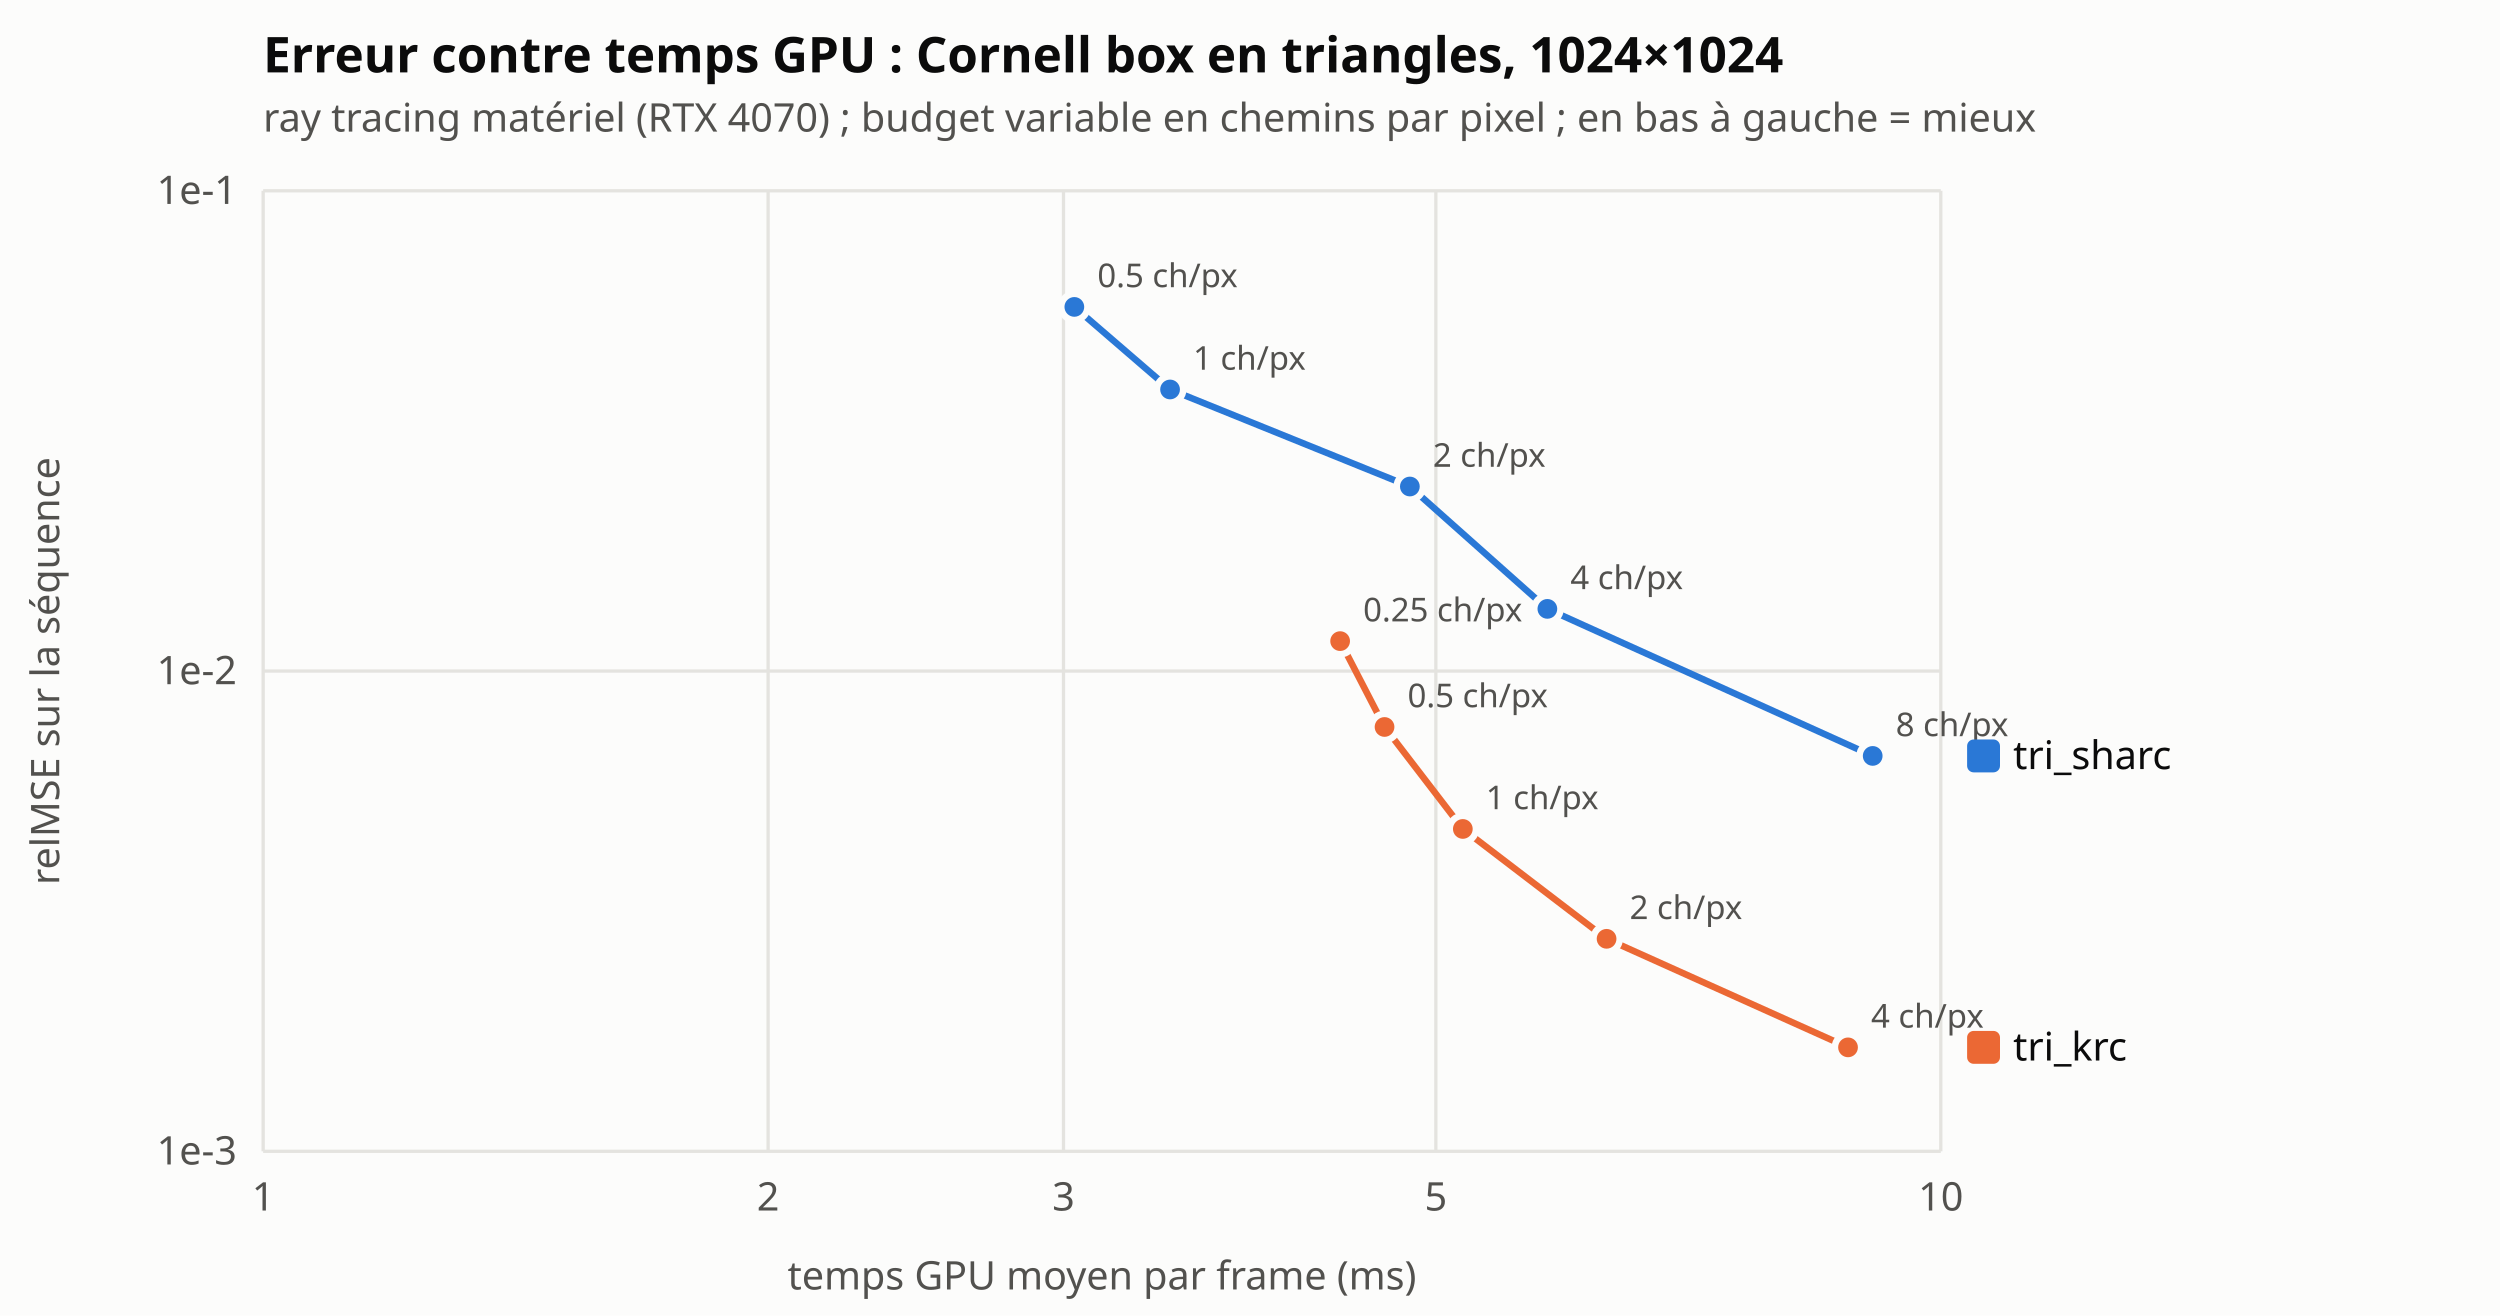
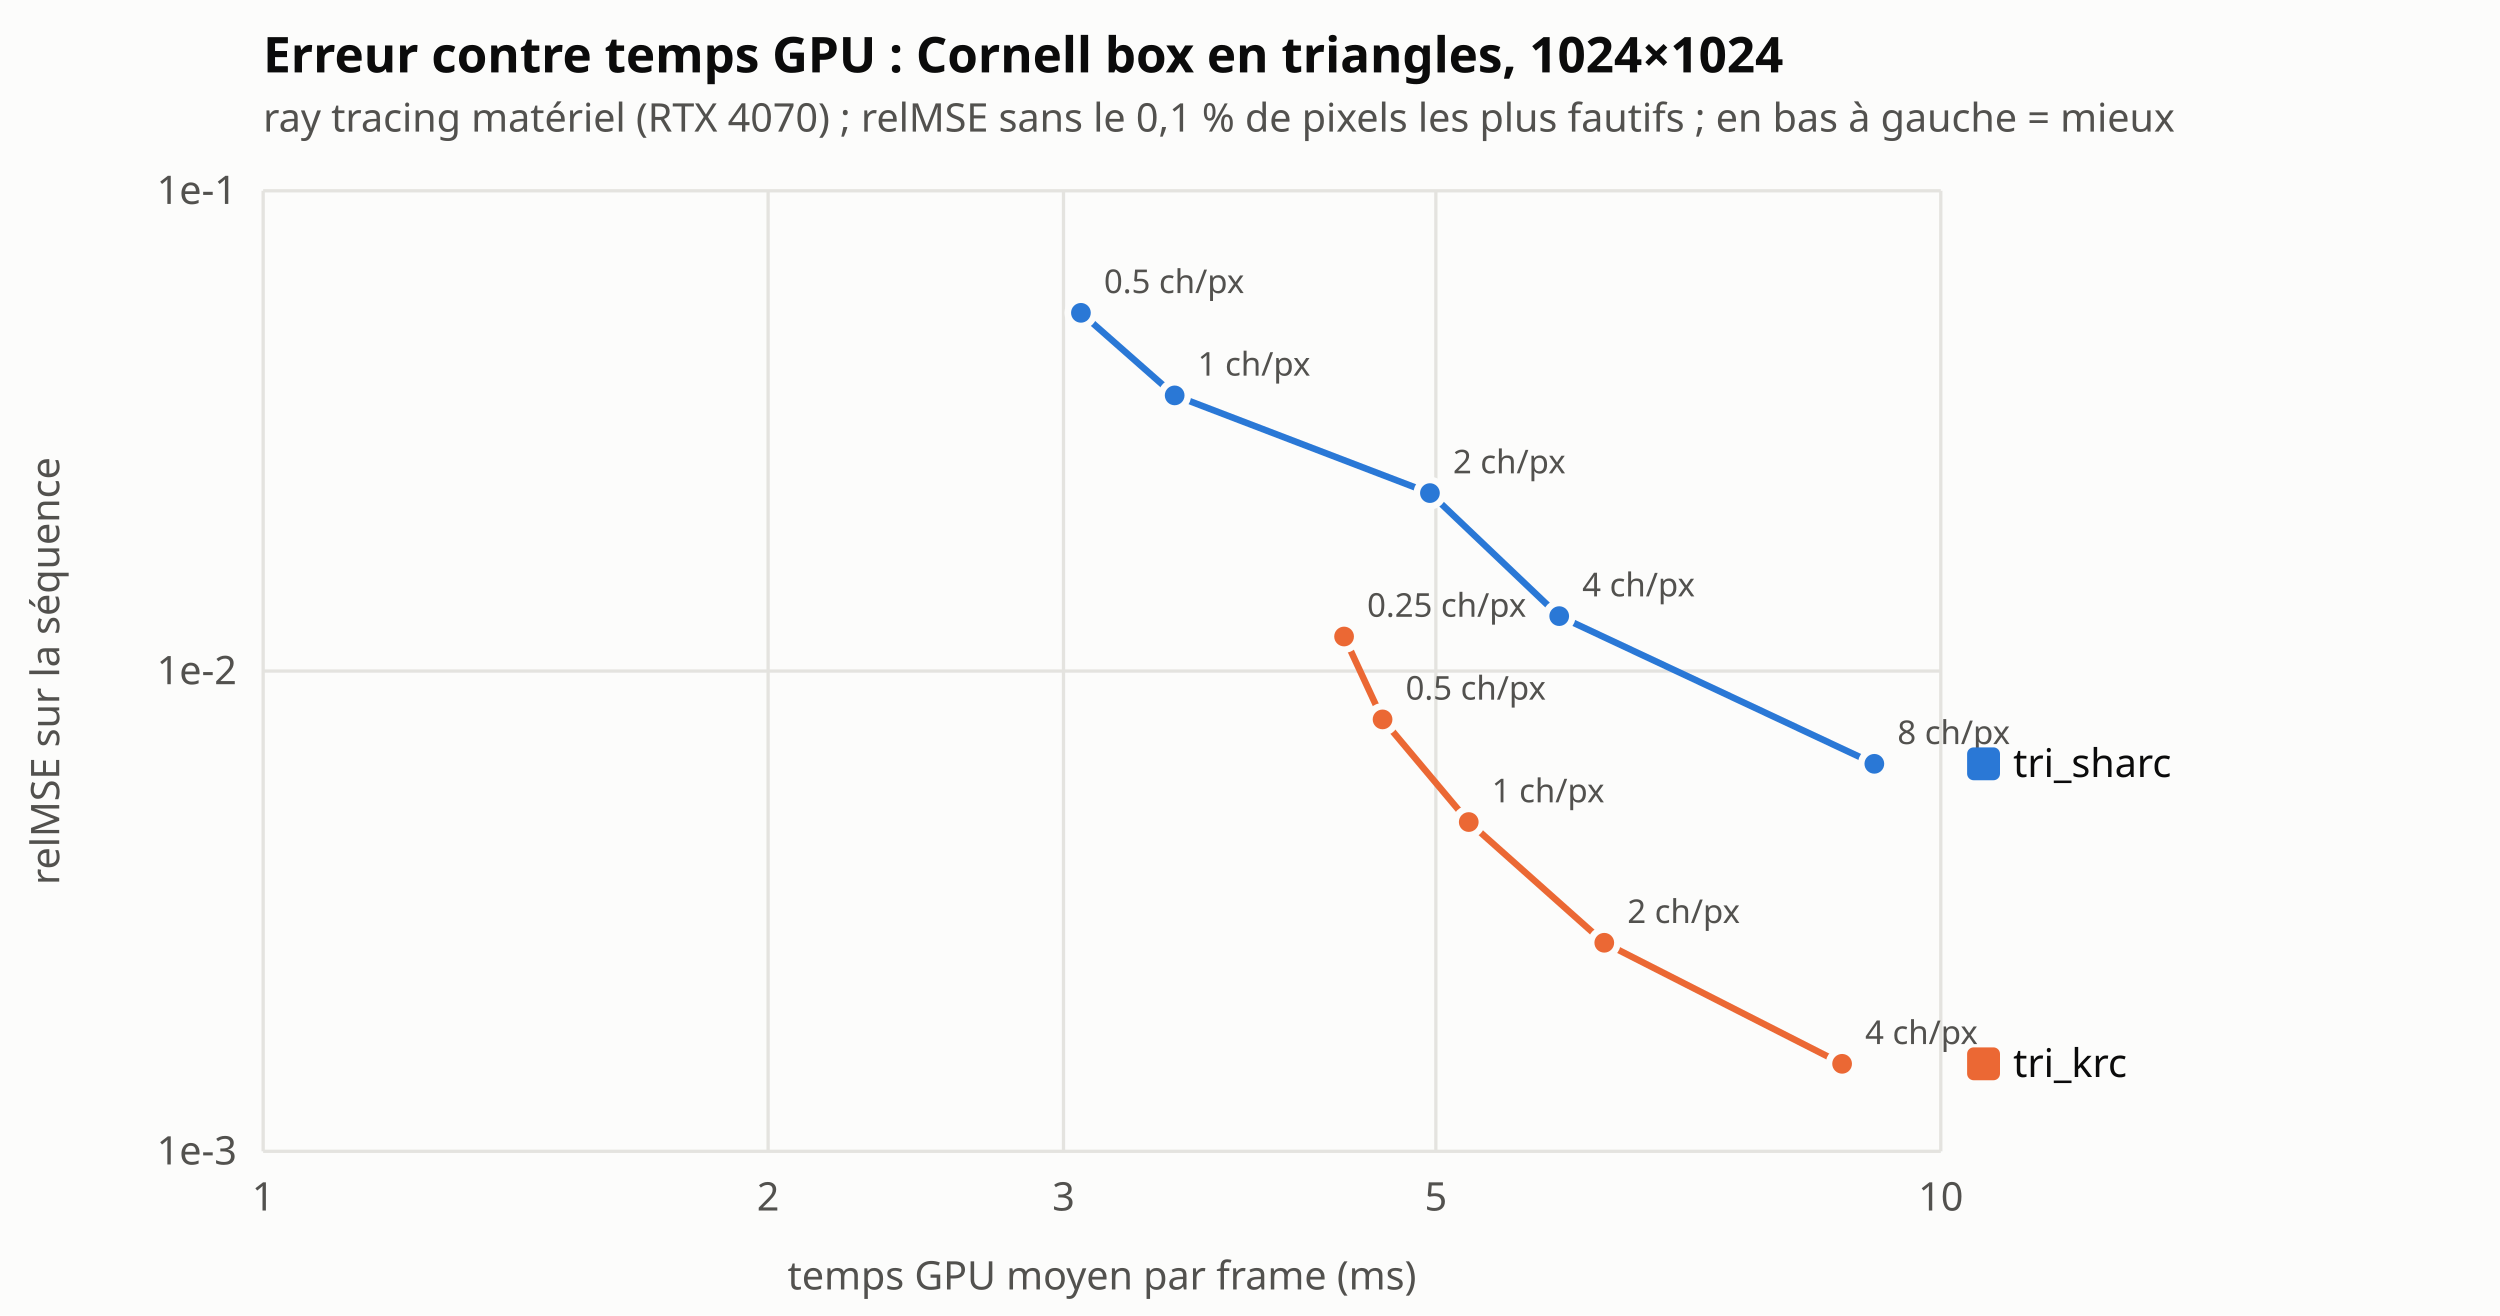
<svg xmlns="http://www.w3.org/2000/svg" viewBox="0 0 760 400" font-family="system-ui, sans-serif" font-size="12">
  <rect width="760" height="400" fill="#fcfcfb" />
  <text x="80" y="22" font-size="15" font-weight="600" fill="#0b0b0b">Erreur contre temps GPU : Cornell box en triangles, 1024×1024</text>
-   <text x="80" y="40" fill="#52514e">ray tracing matériel (RTX 4070) ; budget variable en chemins par pixel ; en bas à gauche = mieux</text>
+   <text x="80" y="40" fill="#52514e">ray tracing matériel (RTX 4070) ; relMSE sans le 0,1 % de pixels les plus fautifs ; en bas à gauche = mieux</text>
  <line x1="80" x2="590" y1="350.0" y2="350.0" stroke="#e4e3df" />
  <text x="72" y="354.0" text-anchor="end" fill="#52514e">1e-3</text>
  <line x1="80" x2="590" y1="204.0" y2="204.0" stroke="#e4e3df" />
  <text x="72" y="208.0" text-anchor="end" fill="#52514e">1e-2</text>
  <line x1="80" x2="590" y1="58.0" y2="58.0" stroke="#e4e3df" />
  <text x="72" y="62.0" text-anchor="end" fill="#52514e">1e-1</text>
  <line x1="80.0" x2="80.0" y1="58" y2="350" stroke="#e4e3df" />
  <text x="80.0" y="368" text-anchor="middle" fill="#52514e">1</text>
  <line x1="233.5" x2="233.5" y1="58" y2="350" stroke="#e4e3df" />
  <text x="233.5" y="368" text-anchor="middle" fill="#52514e">2</text>
  <line x1="323.3" x2="323.3" y1="58" y2="350" stroke="#e4e3df" />
  <text x="323.3" y="368" text-anchor="middle" fill="#52514e">3</text>
  <line x1="436.5" x2="436.5" y1="58" y2="350" stroke="#e4e3df" />
  <text x="436.5" y="368" text-anchor="middle" fill="#52514e">5</text>
  <line x1="590.0" x2="590.0" y1="58" y2="350" stroke="#e4e3df" />
  <text x="590.0" y="368" text-anchor="middle" fill="#52514e">10</text>
  <text x="335.0" y="392" text-anchor="middle" fill="#52514e">temps GPU moyen par frame (ms)</text>
  <text transform="translate(18 204.0) rotate(-90)" text-anchor="middle" fill="#52514e">relMSE sur la séquence</text>
-   <polyline points="326.6,93.3 355.7,118.4 428.6,147.9 470.4,185.1 569.3,229.8" fill="none" stroke="#2a78d6" stroke-width="2" />
-   <circle cx="326.6" cy="93.3" r="4" fill="#2a78d6" stroke="#fcfcfb" stroke-width="2" />
-   <text x="333.6" y="87.3" fill="#52514e" font-size="10">0.5 ch/px</text>
-   <circle cx="355.7" cy="118.4" r="4" fill="#2a78d6" stroke="#fcfcfb" stroke-width="2" />
-   <text x="362.7" y="112.4" fill="#52514e" font-size="10">1 ch/px</text>
-   <circle cx="428.6" cy="147.9" r="4" fill="#2a78d6" stroke="#fcfcfb" stroke-width="2" />
-   <text x="435.6" y="141.9" fill="#52514e" font-size="10">2 ch/px</text>
-   <circle cx="470.4" cy="185.1" r="4" fill="#2a78d6" stroke="#fcfcfb" stroke-width="2" />
-   <text x="477.4" y="179.1" fill="#52514e" font-size="10">4 ch/px</text>
-   <circle cx="569.3" cy="229.8" r="4" fill="#2a78d6" stroke="#fcfcfb" stroke-width="2" />
-   <text x="576.3" y="223.8" fill="#52514e" font-size="10">8 ch/px</text>
-   <polyline points="407.4,194.9 420.9,221.0 444.7,252.0 488.4,285.4 561.8,318.4" fill="none" stroke="#eb6834" stroke-width="2" />
-   <circle cx="407.4" cy="194.9" r="4" fill="#eb6834" stroke="#fcfcfb" stroke-width="2" />
-   <text x="414.4" y="188.9" fill="#52514e" font-size="10">0.25 ch/px</text>
-   <circle cx="420.9" cy="221.0" r="4" fill="#eb6834" stroke="#fcfcfb" stroke-width="2" />
-   <text x="427.9" y="215.0" fill="#52514e" font-size="10">0.5 ch/px</text>
-   <circle cx="444.7" cy="252.0" r="4" fill="#eb6834" stroke="#fcfcfb" stroke-width="2" />
-   <text x="451.7" y="246.0" fill="#52514e" font-size="10">1 ch/px</text>
-   <circle cx="488.4" cy="285.4" r="4" fill="#eb6834" stroke="#fcfcfb" stroke-width="2" />
-   <text x="495.4" y="279.4" fill="#52514e" font-size="10">2 ch/px</text>
-   <circle cx="561.8" cy="318.4" r="4" fill="#eb6834" stroke="#fcfcfb" stroke-width="2" />
-   <text x="568.8" y="312.4" fill="#52514e" font-size="10">4 ch/px</text>
-   <rect x="598" y="224.8" width="10" height="10" rx="2" fill="#2a78d6" />
-   <text x="612" y="233.8" fill="#0b0b0b">tri_sharc</text>
-   <rect x="598" y="313.4" width="10" height="10" rx="2" fill="#eb6834" />
-   <text x="612" y="322.4" fill="#0b0b0b">tri_krc</text>
+   <polyline points="328.6,95.1 357.1,120.2 434.7,149.9 474.0,187.3 569.8,232.2" fill="none" stroke="#2a78d6" stroke-width="2" />
+   <circle cx="328.6" cy="95.1" r="4" fill="#2a78d6" stroke="#fcfcfb" stroke-width="2" />
+   <text x="335.6" y="89.1" fill="#52514e" font-size="10">0.5 ch/px</text>
+   <circle cx="357.1" cy="120.2" r="4" fill="#2a78d6" stroke="#fcfcfb" stroke-width="2" />
+   <text x="364.1" y="114.2" fill="#52514e" font-size="10">1 ch/px</text>
+   <circle cx="434.7" cy="149.9" r="4" fill="#2a78d6" stroke="#fcfcfb" stroke-width="2" />
+   <text x="441.7" y="143.9" fill="#52514e" font-size="10">2 ch/px</text>
+   <circle cx="474.0" cy="187.3" r="4" fill="#2a78d6" stroke="#fcfcfb" stroke-width="2" />
+   <text x="481.0" y="181.3" fill="#52514e" font-size="10">4 ch/px</text>
+   <circle cx="569.8" cy="232.2" r="4" fill="#2a78d6" stroke="#fcfcfb" stroke-width="2" />
+   <text x="576.8" y="226.2" fill="#52514e" font-size="10">8 ch/px</text>
+   <polyline points="408.6,193.5 420.3,218.7 446.5,249.9 487.7,286.6 560.0,323.4" fill="none" stroke="#eb6834" stroke-width="2" />
+   <circle cx="408.6" cy="193.5" r="4" fill="#eb6834" stroke="#fcfcfb" stroke-width="2" />
+   <text x="415.6" y="187.5" fill="#52514e" font-size="10">0.25 ch/px</text>
+   <circle cx="420.3" cy="218.7" r="4" fill="#eb6834" stroke="#fcfcfb" stroke-width="2" />
+   <text x="427.3" y="212.7" fill="#52514e" font-size="10">0.5 ch/px</text>
+   <circle cx="446.5" cy="249.9" r="4" fill="#eb6834" stroke="#fcfcfb" stroke-width="2" />
+   <text x="453.5" y="243.9" fill="#52514e" font-size="10">1 ch/px</text>
+   <circle cx="487.7" cy="286.6" r="4" fill="#eb6834" stroke="#fcfcfb" stroke-width="2" />
+   <text x="494.7" y="280.6" fill="#52514e" font-size="10">2 ch/px</text>
+   <circle cx="560.0" cy="323.4" r="4" fill="#eb6834" stroke="#fcfcfb" stroke-width="2" />
+   <text x="567.0" y="317.4" fill="#52514e" font-size="10">4 ch/px</text>
+   <rect x="598" y="227.2" width="10" height="10" rx="2" fill="#2a78d6" />
+   <text x="612" y="236.2" fill="#0b0b0b">tri_sharc</text>
+   <rect x="598" y="318.4" width="10" height="10" rx="2" fill="#eb6834" />
+   <text x="612" y="327.4" fill="#0b0b0b">tri_krc</text>
</svg>
